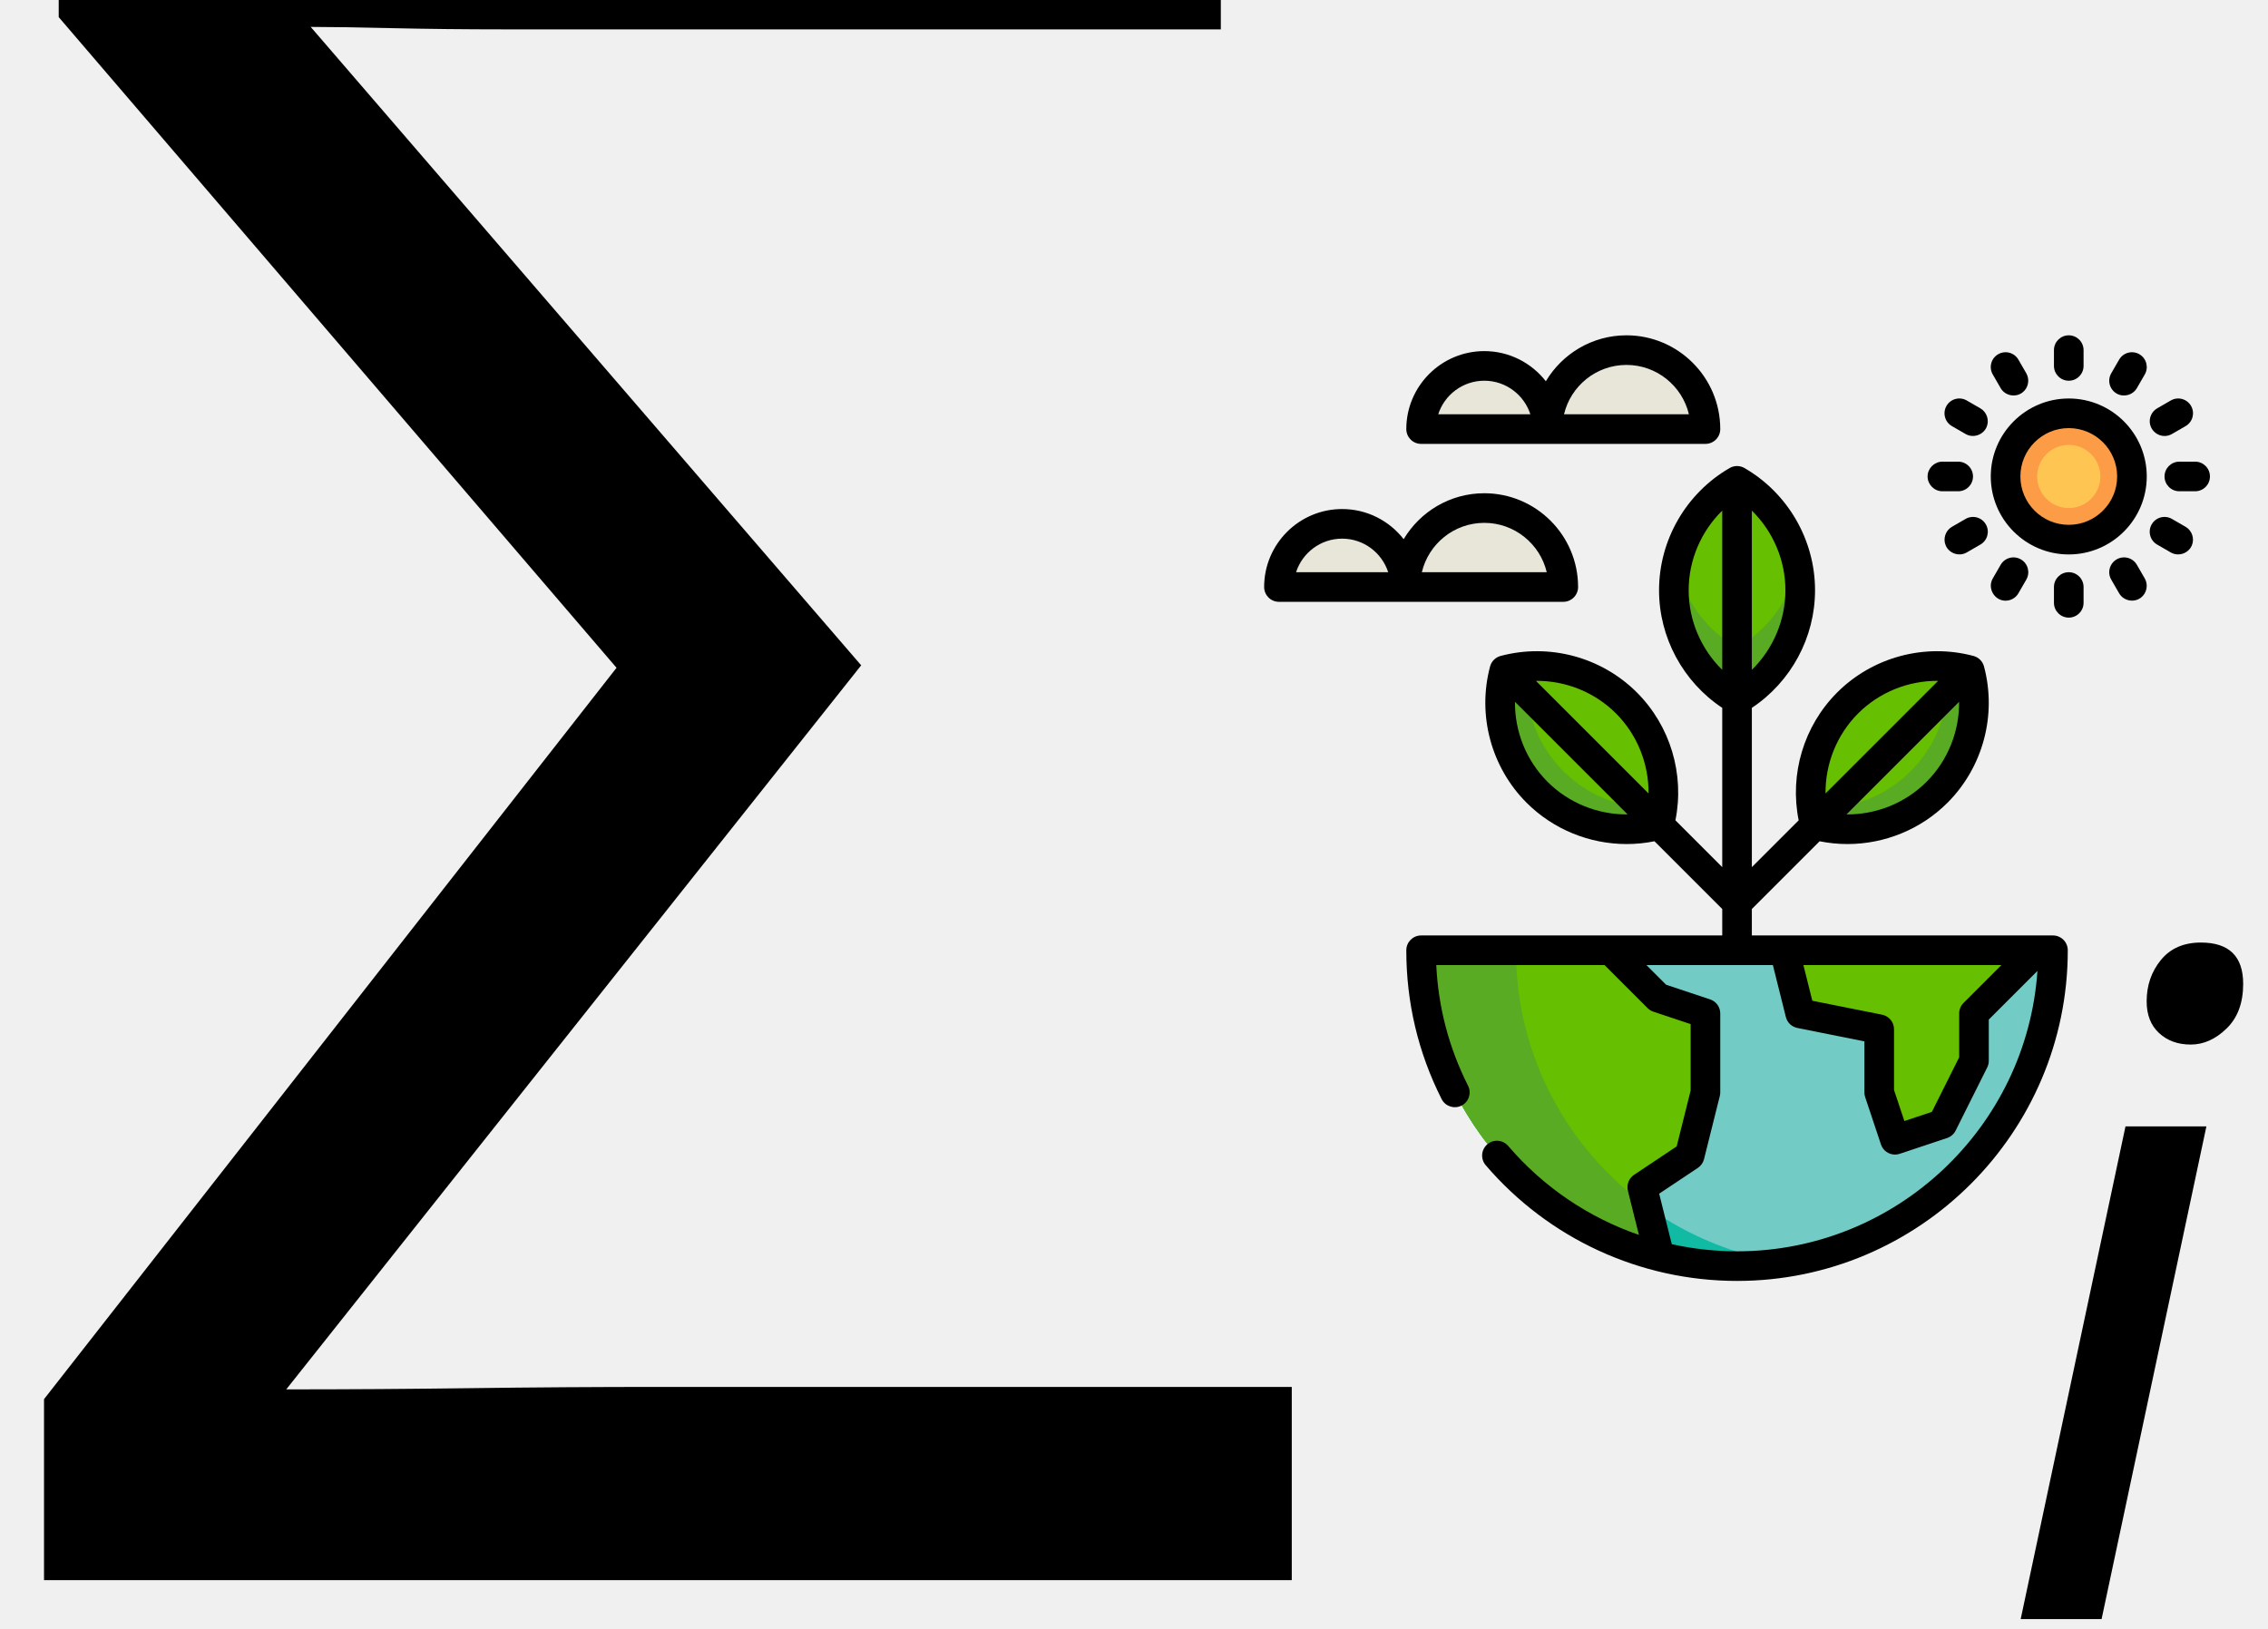
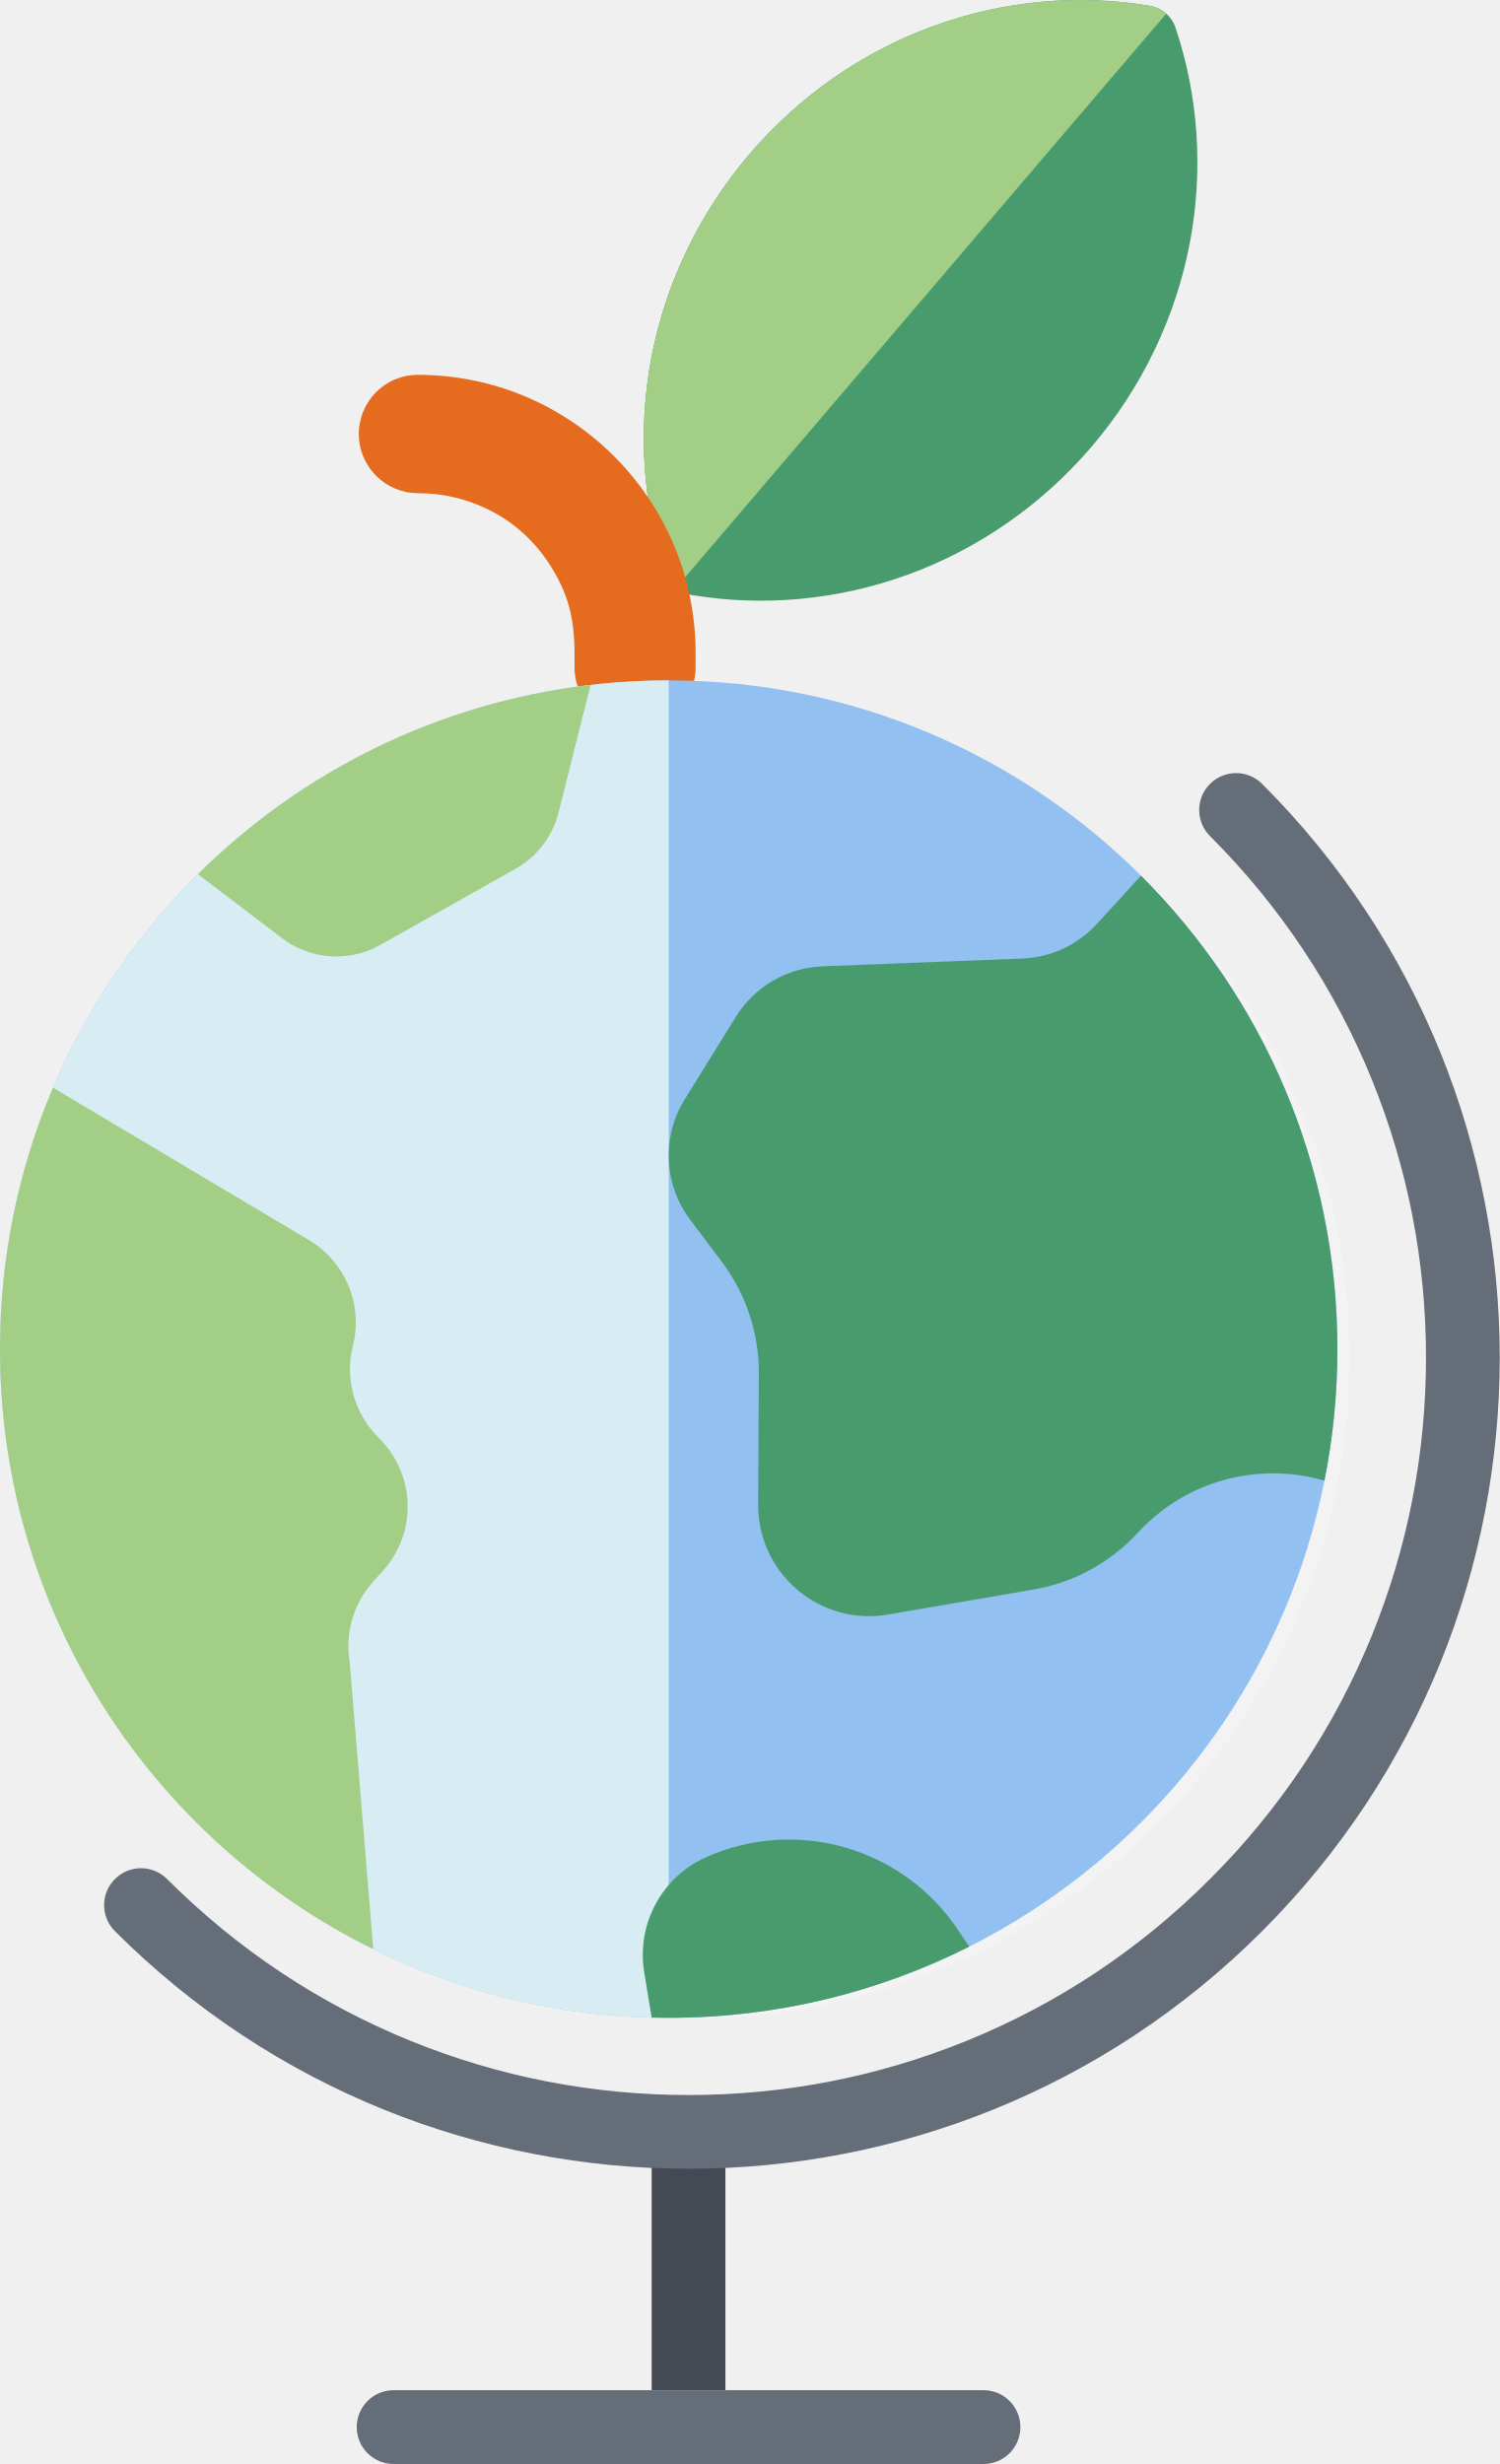
- <svg xmlns="http://www.w3.org/2000/svg" xmlns:xlink="http://www.w3.org/1999/xlink" version="1.1" id="Layer_1" x="0px" y="0px" viewBox="0 0 1227.752 881.609" xml:space="preserve" width="1227.752" height="881.609">
-   <defs id="defs105">
-     <linearGradient id="linearGradient1641">
-       <stop style="stop-color:#000000;stop-opacity:1;" offset="0" id="stop1637" />
-       <stop style="stop-color:#000000;stop-opacity:0;" offset="1" id="stop1639" />
-     </linearGradient>
-     <linearGradient xlink:href="#linearGradient1641" id="linearGradient1647" x1="84.977" y1="415.896" x2="418.472" y2="415.896" gradientUnits="userSpaceOnUse" />
-     <linearGradient xlink:href="#linearGradient1641" id="linearGradient1667" x1="8.017" y1="72.15" x2="238.898" y2="72.15" gradientUnits="userSpaceOnUse" />
+ <svg xmlns="http://www.w3.org/2000/svg" version="1.1" id="Layer_1" x="0px" y="0px" viewBox="0 0 434.436 713.72" xml:space="preserve" width="434.436" height="713.72">
+   <defs id="defs55">
+     <style id="style299">.cls-1,.cls-2,.cls-3{fill:none;}.cls-1{stroke:#5ac0e0;}.cls-1,.cls-2,.cls-3,.cls-6{stroke-linecap:round;stroke-linejoin:round;stroke-width:4px;}.cls-2{stroke:#76d1ff;}.cls-3,.cls-6{stroke:#000;}.cls-4,.cls-6{fill:#f4f4f4;}.cls-5{fill:#d6d6d6;}</style>
  </defs>
-   <path style="fill:#72ccc5;stroke:#000000;stroke-opacity:1;stroke-width:0;stroke-miterlimit:4;stroke-dasharray:none" d="m 940.324,685.536 c 94.454,0 171.023,-76.569 171.023,-171.023 H 769.301 c 0,94.454 76.569,171.023 171.023,171.023 z" id="path2" />
-   <path style="fill:#11bba3;stroke:#000000;stroke-opacity:1;stroke-width:0;stroke-miterlimit:4;stroke-dasharray:none" d="m 820.608,514.513 h -51.307 c 0,94.454 76.569,171.023 171.023,171.023 8.719,0 17.285,-0.657 25.653,-1.915 -82.283,-12.378 -145.369,-83.374 -145.369,-169.108 z" id="path4" />
-   <g id="g10" transform="translate(684.3238,181.553)" style="stroke:#000000;stroke-opacity:1;stroke-width:0;stroke-miterlimit:4;stroke-dasharray:none">
-     <polygon style="fill:#66bf00;stroke:#000000;stroke-opacity:1;stroke-width:0;stroke-miterlimit:4;stroke-dasharray:none" points="341.511,435.574 367.165,427.023 384.267,392.818 384.267,367.165 418.472,332.96 281.653,332.96 290.205,367.165 332.96,375.716 332.96,409.921 " id="polygon6" />
-     <path style="fill:#66bf00;stroke:#000000;stroke-opacity:1;stroke-width:0;stroke-miterlimit:4;stroke-dasharray:none" d="M 187.591,332.96 H 84.977 c 0,80.038 54.985,147.226 129.239,165.872 l -0.972,-3.4 -8.551,-34.205 25.653,-17.102 8.551,-34.205 v -42.756 l -25.653,-8.551 z" id="path8" />
+   <g id="g22" transform="translate(-34.79748,201.7269)">
+ </g>
+   <g id="g24" transform="translate(-34.79748,201.7269)">
+ </g>
+   <g id="g26" transform="translate(-34.79748,201.7269)">
+ </g>
+   <g id="g28" transform="translate(-34.79748,201.7269)">
+ </g>
+   <g id="g30" transform="translate(-34.79748,201.7269)">
+ </g>
+   <g id="g32" transform="translate(-34.79748,201.7269)">
+ </g>
+   <g id="g34" transform="translate(-34.79748,201.7269)">
+ </g>
+   <g id="g36" transform="translate(-34.79748,201.7269)">
+ </g>
+   <g id="g38" transform="translate(-34.79748,201.7269)">
+ </g>
+   <g id="g40" transform="translate(-34.79748,201.7269)">
+ </g>
+   <g id="g42" transform="translate(-34.79748,201.7269)">
+ </g>
+   <g id="g44" transform="translate(-34.79748,201.7269)">
+ </g>
+   <g id="g46" transform="translate(-34.79748,201.7269)">
+ </g>
+   <g id="g48" transform="translate(-34.79748,201.7269)">
+ </g>
+   <g id="g50" transform="translate(-34.79748,201.7269)">
+ </g>
+   <g id="g1722" transform="translate(-34.79748,201.7269)">
+     <rect x="223.567" y="411.396" style="fill:#434a54" width="21.359" height="79.22" id="rect2" />
+     <g id="g8">
+       <path style="fill:#656d78" d="m 400.41,25.336 c -4.172,-4.172 -10.938,-4.172 -15.109,0 -4.171,4.172 -4.172,10.938 0,15.109 v 0 0 c 20.406,20.398 36.188,44.171 46.938,70.655 10.375,25.593 15.641,52.64 15.641,80.397 0,27.757 -5.266,54.804 -15.641,80.397 -10.75,26.477 -26.531,50.258 -46.938,70.662 -20.39,20.391 -44.17,36.188 -70.653,46.922 -25.594,10.375 -52.641,15.641 -80.39,15.641 -27.765,0 -54.812,-5.266 -80.405,-15.641 -26.484,-10.734 -50.25,-26.531 -70.655,-46.922 v 0 0 c -4.172,-4.186 -10.938,-4.186 -15.109,0 -4.172,4.156 -4.172,10.938 0,15.094 45.89,45.891 106.029,68.828 166.169,68.828 60.125,0 120.264,-22.938 166.153,-68.828 91.764,-91.763 91.764,-240.542 -10e-4,-332.314 z" id="path4" />
+       <path style="fill:#656d78" d="M 319.71,490.617 H 148.806 c -5.891,0 -10.672,4.781 -10.672,10.688 0,5.907 4.781,10.688 10.672,10.688 H 319.71 c 5.89,0 10.671,-4.781 10.671,-10.688 0,-5.907 -4.781,-10.688 -10.671,-10.688 z" id="path6" />
+     </g>
+     <g style="opacity:0.2" id="g20">
+       <path style="fill:#ffffff" d="m 234.257,0 c -3.594,0 -7.141,0.102 -10.688,0.297 100.795,5.547 180.825,89.022 180.825,191.2 0,102.186 -80.029,185.653 -180.825,191.2 3.547,0.203 7.094,0.297 10.688,0.297 105.764,0 191.497,-85.732 191.497,-191.497 C 425.754,85.734 340.021,0 234.257,0 Z" id="path18" />
+     </g>
+     <g id="g137" transform="matrix(1.141579,0,0,1.141579,-63.73906,-201.7276)">
+       <path style="fill:#489b6d" d="m 388.208,61.76 c 3.508,-18.362 2.261,-37.291 -3.606,-54.741 -0.977,-2.907 -3.478,-5.042 -6.502,-5.551 -18.155,-3.056 -37.045,-1.319 -54.63,5.027 -18.091,6.528 -34.342,17.813 -46.994,32.635 -12.653,14.822 -21.249,32.641 -24.858,51.533 -3.508,18.362 -2.261,37.291 3.605,54.741 0.489,1.454 1.358,2.714 2.483,3.676 1.125,0.96 2.507,1.622 4.019,1.876 18.155,3.056 37.045,1.319 54.63,-5.026 18.091,-6.528 34.342,-17.813 46.994,-32.635 12.654,-14.824 21.249,-32.643 24.859,-51.535 z" id="path57" />
+       <path style="fill:#a2ce86" d="m 378.1,1.468 c -18.155,-3.056 -37.045,-1.319 -54.63,5.027 -18.091,6.528 -34.342,17.813 -46.994,32.635 -12.653,14.822 -21.249,32.641 -24.858,51.533 -3.508,18.362 -2.261,37.291 3.605,54.741 0.489,1.454 1.358,2.714 2.483,3.676 0.047,0.04 0.096,0.075 0.142,0.114 L 382.254,3.467 C 381.104,2.441 379.675,1.733 378.1,1.468 Z" id="path59" />
+       <path style="fill:#e56c1e" d="m 192.338,95.112 c -8.291,0 -14.974,6.722 -14.974,15.013 0,8.291 6.74,15.013 15.032,15.013 6.494,0 12.64,1.543 18.086,4.268 8.644,4.325 15.119,11.643 18.886,20.594 2.031,4.825 2.734,10.122 2.734,15.677 v 3.703 c 0,8.291 7.071,15.013 15.362,15.013 8.291,0 15.362,-6.722 15.362,-15.013 v -3.703 c 10e-4,-38.91 -31.579,-70.565 -70.488,-70.565 z" id="path61" />
+       <circle style="fill:#91c0f1" cx="256.001" cy="342.313" r="169.677" id="circle63" />
+       <path style="fill:#d7edf3" d="M 256,512 C 162.288,512 86.319,436.031 86.319,342.319 86.319,248.607 162.287,172.638 256,172.638 Z" id="path65" />
+       <path style="fill:#a2ce86" d="m 180.988,401.343 2.494,-2.761 c 8.512,-9.42 8.349,-23.802 -0.376,-33.026 l -1.333,-1.41 c -5.715,-6.044 -7.947,-14.587 -5.917,-22.653 2.662,-10.577 -2.043,-21.634 -11.509,-27.052 L 99.771,275.994 c -8.661,20.375 -13.455,42.789 -13.455,66.322 0,66.797 38.603,124.569 94.711,152.25 l -5.971,-72.811 c -1.255,-7.351 0.93,-14.875 5.932,-20.412 z" id="path67" />
+       <g id="g73">
+         <path style="fill:#489b6d" d="m 375.844,222.2 -11.212,12.252 c -4.881,5.333 -11.691,8.492 -18.915,8.772 l -50.707,1.967 c -8.989,0.349 -17.216,5.141 -21.953,12.786 l -12.997,20.974 c -5.877,9.484 -5.331,21.601 1.373,30.518 l 8.073,10.735 c 6.128,8.149 9.416,18.081 9.364,28.277 l -0.172,33.277 c -0.091,17.526 15.675,30.88 32.948,27.908 l 36.965,-6.361 c 10.159,-1.748 19.453,-6.812 26.43,-14.401 v 0 c 12.413,-13.5 30.904,-17.988 47.354,-13.221 2.152,-10.79 3.289,-21.946 3.289,-33.369 -0.003,-46.921 -19.054,-89.397 -49.84,-120.114 z" id="path69" />
+         <path style="fill:#489b6d" d="m 265.569,471.196 v 0 c -11.295,5.008 -17.784,17.012 -15.785,29.205 l 1.892,11.543 c 1.437,0.036 2.879,0.055 4.325,0.055 27.428,0 53.33,-6.516 76.259,-18.072 l -2.89,-4.306 c -13.975,-20.815 -40.882,-28.587 -63.801,-18.425 z" id="path71" />
+       </g>
+       <path style="fill:#a2ce86" d="M 182.751,239.791 217.17,220.42 c 5.413,-3.046 9.337,-8.183 10.852,-14.206 l 8.158,-32.419 c -38.676,4.501 -73.382,21.997 -99.632,48.021 l 21.393,16.267 c 7.19,5.465 16.94,6.137 24.81,1.708 z" id="path75" />
+       <g id="g77">
+ </g>
+       <g id="g79">
+ </g>
+       <g id="g81">
+ </g>
+       <g id="g83">
+ </g>
+       <g id="g85">
+ </g>
+       <g id="g87">
+ </g>
+       <g id="g89">
+ </g>
+       <g id="g91">
+ </g>
+       <g id="g93">
+ </g>
+       <g id="g95">
+ </g>
+       <g id="g97">
+ </g>
+       <g id="g99">
+ </g>
+       <g id="g101">
+ </g>
+       <g id="g103">
+ </g>
+       <g id="g105">
+ </g>
+     </g>
  </g>
-   <path style="fill:#58ab23;stroke:#000000;stroke-opacity:1;stroke-width:0;stroke-miterlimit:4;stroke-dasharray:none" d="m 891.637,653.261 c -43.023,-31.061 -71.029,-81.63 -71.029,-138.748 h -51.307 c 0,80.038 54.985,147.226 129.239,165.872 l -0.972,-3.4 z" id="path12" />
-   <path style="fill:#66bf00;stroke:#000000;stroke-opacity:1;stroke-width:0;stroke-miterlimit:4;stroke-dasharray:none" d="m 940.324,260.351 c -20.442,11.829 -34.205,33.918 -34.205,59.235 0,25.317 13.763,47.404 34.205,59.235 20.442,-11.829 34.205,-33.918 34.205,-59.235 0,-25.318 -13.763,-47.406 -34.205,-59.235 z" id="path14" />
-   <path style="fill:#58ab23;stroke:#000000;stroke-opacity:1;stroke-width:0;stroke-miterlimit:4;stroke-dasharray:none" d="m 940.324,350.794 c -16.564,-9.586 -28.739,-25.907 -32.764,-45.222 -0.943,4.522 -1.441,9.21 -1.441,14.012 0,25.317 13.763,47.404 34.205,59.235 20.442,-11.829 34.205,-33.918 34.205,-59.235 0,-4.804 -0.498,-9.49 -1.441,-14.012 -4.025,19.316 -16.2,35.637 -32.764,45.222 z" id="path16" />
-   <path style="fill:#66bf00;stroke:#000000;stroke-opacity:1;stroke-width:0;stroke-miterlimit:4;stroke-dasharray:none" d="m 1066.27,362.914 c -22.82,-6.089 -48.17,-0.203 -66.072,17.699 -17.902,17.902 -23.788,43.252 -17.699,66.072 22.82,6.09 48.17,0.203 66.072,-17.699 17.902,-17.902 23.788,-43.253 17.699,-66.072 z" id="path18" />
-   <path style="fill:#58ab23;stroke:#000000;stroke-opacity:1;stroke-width:0;stroke-miterlimit:4;stroke-dasharray:none" d="m 1066.27,362.914 c -4.07,-1.086 -8.223,-1.784 -12.398,-2.108 2.473,20.176 -4.014,41.239 -19.501,56.726 -14.708,14.708 -34.444,21.299 -53.673,19.807 0.386,3.145 0.981,6.268 1.802,9.345 22.82,6.089 48.17,0.203 66.072,-17.699 17.901,-17.901 23.787,-43.252 17.698,-66.071 z" id="path20" />
-   <path style="fill:#66bf00;stroke:#000000;stroke-opacity:1;stroke-width:0;stroke-miterlimit:4;stroke-dasharray:none" d="m 814.378,362.914 c 22.819,-6.089 48.17,-0.203 66.072,17.699 17.902,17.902 23.788,43.252 17.699,66.072 -22.82,6.09 -48.17,0.203 -66.072,-17.699 -17.902,-17.902 -23.788,-43.253 -17.699,-66.072 z" id="path22" />
-   <path style="fill:#58ab23;stroke:#000000;stroke-opacity:1;stroke-width:0;stroke-miterlimit:4;stroke-dasharray:none" d="m 846.277,417.533 c -15.488,-15.488 -21.974,-36.551 -19.501,-56.726 -4.175,0.324 -8.328,1.022 -12.398,2.108 -6.089,22.82 -0.203,48.17 17.699,66.072 17.902,17.902 43.252,23.788 66.072,17.699 0.821,-3.077 1.417,-6.201 1.802,-9.345 -19.23,1.49 -38.966,-5.1 -53.674,-19.808 z" id="path24" />
-   <circle style="fill:#fc9c47;stroke:#000000;stroke-opacity:1;stroke-width:0;stroke-miterlimit:4;stroke-dasharray:none" cx="1119.898" cy="257.979" r="34.205" id="circle26" />
-   <circle style="fill:#ffc552;stroke:#000000;stroke-opacity:1;stroke-width:0;stroke-miterlimit:4;stroke-dasharray:none" cx="1119.898" cy="257.979" r="17.102" id="circle28" />
-   <g id="g38" transform="translate(684.3238,181.553)" style="stroke:#000000;stroke-opacity:1;stroke-width:0;stroke-miterlimit:4;stroke-dasharray:none">
-     <path style="fill:#e8e6d9;stroke:#000000;stroke-opacity:1;stroke-width:0;stroke-miterlimit:4;stroke-dasharray:none" d="m 196.142,8.017 c 23.613,0 42.756,19.143 42.756,42.756 H 153.387 C 153.386,27.16 172.529,8.017 196.142,8.017 Z" id="path30" />
-     <path style="fill:#e8e6d9;stroke:#000000;stroke-opacity:1;stroke-width:0;stroke-miterlimit:4;stroke-dasharray:none" d="m 119.182,16.568 c 18.891,0 34.205,15.314 34.205,34.205 h -68.41 c 0,-18.891 15.314,-34.205 34.205,-34.205 z" id="path32" />
-     <path style="fill:#e8e6d9;stroke:#000000;stroke-opacity:1;stroke-width:0;stroke-miterlimit:4;stroke-dasharray:none" d="m 119.182,93.528 c 23.613,0 42.756,19.143 42.756,42.756 H 76.426 c 0,-23.613 19.143,-42.756 42.756,-42.756 z" id="path34" />
-     <path style="fill:#e8e6d9;stroke:#000000;stroke-opacity:1;stroke-width:0;stroke-miterlimit:4;stroke-dasharray:none" d="m 42.221,102.079 c 18.891,0 34.205,15.314 34.205,34.205 H 8.017 c 0,-18.891 15.314,-34.205 34.204,-34.205 z" id="path36" />
-   </g>
-   <path d="M 1111.347,506.497 H 948.341 v -14.317 l 36.681,-36.681 c 5,1.008 10.047,1.506 15.068,1.506 20.046,0 39.671,-7.872 54.149,-22.351 19.218,-19.219 26.796,-47.499 19.776,-73.807 -0.74,-2.773 -2.906,-4.939 -5.679,-5.679 -26.308,-7.02 -54.588,0.558 -73.807,19.776 -18.105,18.105 -25.874,44.253 -20.844,69.217 l -25.343,25.346 v -86.238 c 21.208,-14.095 34.205,-38.078 34.205,-63.683 0,-27.179 -14.64,-52.535 -38.205,-66.173 -2.484,-1.438 -5.546,-1.438 -8.032,0 -23.566,13.637 -38.205,38.993 -38.205,66.172 0,25.604 12.997,49.587 34.205,63.683 v 86.238 l -25.345,-25.345 c 5.029,-24.964 -2.74,-51.112 -20.844,-69.217 -19.219,-19.218 -47.498,-26.796 -73.807,-19.776 -2.773,0.74 -4.939,2.906 -5.679,5.679 -7.019,26.307 0.558,54.588 19.776,73.807 14.479,14.479 34.101,22.351 54.149,22.351 5.021,0 10.068,-0.498 15.068,-1.506 l 36.682,36.681 v 14.317 h -163.009 c -4.427,0 -8.017,3.589 -8.017,8.017 0,28.339 6.43,55.447 19.113,80.572 1.996,3.953 6.817,5.54 10.769,3.544 3.953,-1.995 5.54,-6.816 3.544,-10.769 -10.34,-20.484 -16.114,-42.428 -17.203,-65.331 h 91.087 l 23.305,23.305 c 0.88,0.88 1.953,1.543 3.134,1.937 l 20.171,6.724 v 35.991 l -7.56,30.241 -23.074,15.382 c -2.819,1.879 -4.153,5.327 -3.331,8.614 l 5.975,23.903 c -27.143,-9.352 -51.641,-25.815 -70.774,-48.164 -2.879,-3.364 -7.941,-3.756 -11.304,-0.877 -3.363,2.88 -3.756,7.94 -0.876,11.304 34.095,39.823 83.687,62.663 136.064,62.663 98.723,0 179.04,-80.317 179.04,-179.04 0,-4.427 -3.59,-8.016 -8.017,-8.016 z m -68.444,-83.18 c -11.571,11.571 -27.306,17.786 -43.339,17.641 l 60.978,-60.978 c 0.145,16.034 -6.07,31.767 -17.639,43.337 z m -37.037,-37.036 c 11.571,-11.571 27.305,-17.787 43.339,-17.641 l -60.979,60.979 c -0.144,-16.034 6.071,-31.767 17.64,-43.338 z m -39.354,-66.696 c 0,16.364 -6.731,31.883 -18.171,43.118 v -86.237 c 11.44,11.237 18.171,26.756 18.171,43.119 z m -52.376,0 c 0,-16.363 6.731,-31.882 18.171,-43.118 v 86.236 c -11.44,-11.235 -18.171,-26.755 -18.171,-43.118 z m -39.354,66.696 c 11.571,11.571 17.784,27.304 17.64,43.338 l -60.978,-60.978 c 16.033,-0.143 31.767,6.071 43.338,17.64 z m -37.036,37.036 c -11.571,-11.571 -17.784,-27.304 -17.64,-43.338 l 60.978,60.978 c -16.034,0.145 -31.768,-6.069 -43.338,-17.64 z m 181.111,126.091 -37.781,-7.556 -4.83,-19.322 h 107.197 l -20.52,20.52 c -1.504,1.503 -2.348,3.542 -2.348,5.668 v 23.76 l -14.771,29.542 -14.898,4.966 -5.604,-16.814 v -32.904 c -10e-4,-3.82 -2.698,-7.11 -6.445,-7.86 z m -78.533,128.112 c -11.997,0 -23.833,-1.319 -35.326,-3.867 l -6.833,-27.336 20.952,-13.968 c 1.66,-1.106 2.848,-2.791 3.331,-4.726 l 8.551,-34.205 c 0.159,-0.636 0.239,-1.289 0.239,-1.944 v -42.756 c 0,-3.45 -2.208,-6.514 -5.481,-7.605 l -23.858,-7.953 -10.631,-10.63 h 68.45 l 7.033,28.132 c 0.751,3.006 3.167,5.309 6.205,5.917 l 36.311,7.261 v 27.633 c 0,0.862 0.139,1.718 0.412,2.535 l 8.551,25.653 c 1.12,3.36 4.248,5.484 7.604,5.483 0.84,0 1.695,-0.134 2.536,-0.414 l 25.653,-8.551 c 2.017,-0.672 3.684,-2.119 4.635,-4.02 l 17.102,-34.205 c 0.557,-1.114 0.847,-2.34 0.847,-3.585 v -22.333 l 26.334,-26.334 c -5.77,84.684 -76.497,151.818 -162.617,151.818 z" id="path40" style="stroke:#000000;stroke-opacity:1;stroke-width:0;stroke-miterlimit:4;stroke-dasharray:none" />
-   <path d="m 1119.898,215.758 c -23.281,0 -42.221,18.941 -42.221,42.221 0,23.28 18.941,42.221 42.221,42.221 23.28,0 42.221,-18.941 42.221,-42.221 0,-23.28 -18.94,-42.221 -42.221,-42.221 z m 0,68.409 c -14.44,0 -26.188,-11.748 -26.188,-26.188 0,-14.44 11.748,-26.188 26.188,-26.188 14.44,0 26.188,11.748 26.188,26.188 0,14.44 -11.748,26.188 -26.188,26.188 z" id="path42" style="stroke:#000000;stroke-opacity:1;stroke-width:0;stroke-miterlimit:4;stroke-dasharray:none" />
-   <path d="m 1119.898,206.138 c 4.427,0 8.017,-3.589 8.017,-8.017 v -8.551 c 0,-4.427 -3.589,-8.017 -8.017,-8.017 -4.427,0 -8.017,3.589 -8.017,8.017 v 8.551 c 0,4.427 3.59,8.017 8.017,8.017 z" id="path44" style="stroke:#000000;stroke-opacity:1;stroke-width:0;stroke-miterlimit:4;stroke-dasharray:none" />
-   <path d="m 1145.819,213.083 c 3.787,2.187 8.768,0.847 10.951,-2.934 l 4.276,-7.405 c 2.214,-3.834 0.9,-8.737 -2.934,-10.951 -3.834,-2.215 -8.737,-0.9 -10.951,2.934 l -4.276,7.405 c -2.214,3.835 -0.9,8.738 2.934,10.951 z" id="path46" style="stroke:#000000;stroke-opacity:1;stroke-width:0;stroke-miterlimit:4;stroke-dasharray:none" />
-   <path d="m 1171.744,236.068 c 1.36,0 2.739,-0.346 4.001,-1.075 l 7.405,-4.276 c 3.834,-2.214 5.148,-7.117 2.934,-10.951 -2.214,-3.834 -7.117,-5.148 -10.951,-2.934 l -7.405,4.276 c -2.982,1.722 -4.557,5.27 -3.829,8.636 0.791,3.648 4.112,6.324 7.845,6.324 z" id="path48" style="stroke:#000000;stroke-opacity:1;stroke-width:0;stroke-miterlimit:4;stroke-dasharray:none" />
-   <path d="m 1188.307,249.962 h -8.551 c -4.427,0 -8.017,3.589 -8.017,8.017 0,4.428 3.589,8.017 8.017,8.017 h 8.551 c 4.427,0 8.017,-3.589 8.017,-8.017 0,-4.428 -3.589,-8.017 -8.017,-8.017 z" id="path50" style="stroke:#000000;stroke-opacity:1;stroke-width:0;stroke-miterlimit:4;stroke-dasharray:none" />
-   <path d="m 1183.151,285.241 -7.405,-4.276 c -3.834,-2.215 -8.737,-0.9 -10.951,2.934 -2.214,3.834 -0.9,8.737 2.934,10.951 l 7.405,4.276 c 4.09,2.362 9.464,0.581 11.355,-3.733 1.618,-3.691 0.15,-8.139 -3.338,-10.152 z" id="path52" style="stroke:#000000;stroke-opacity:1;stroke-width:0;stroke-miterlimit:4;stroke-dasharray:none" />
-   <path d="m 1156.77,305.81 c -2.214,-3.835 -7.118,-5.149 -10.951,-2.934 -3.834,2.214 -5.148,7.117 -2.934,10.951 l 4.276,7.405 c 2.356,4.081 7.897,5.242 11.7,2.446 3.247,-2.388 4.199,-6.975 2.186,-10.462 z" id="path54" style="stroke:#000000;stroke-opacity:1;stroke-width:0;stroke-miterlimit:4;stroke-dasharray:none" />
-   <path d="m 1085.686,325.241 c 2.771,0 5.465,-1.439 6.95,-4.009 l 4.276,-7.405 c 2.214,-3.834 0.9,-8.737 -2.934,-10.951 -3.834,-2.215 -8.737,-0.9 -10.951,2.934 l -4.276,7.405 c -3.022,5.233 0.855,12.026 6.935,12.026 z" id="path56" style="stroke:#000000;stroke-opacity:1;stroke-width:0;stroke-miterlimit:4;stroke-dasharray:none" />
-   <path d="m 1064.051,280.965 -7.405,4.276 c -3.488,2.013 -4.956,6.461 -3.338,10.153 1.891,4.314 7.265,6.095 11.355,3.733 l 7.405,-4.276 c 3.834,-2.214 5.148,-7.117 2.934,-10.951 -2.214,-3.836 -7.116,-5.148 -10.951,-2.935 z" id="path58" style="stroke:#000000;stroke-opacity:1;stroke-width:0;stroke-miterlimit:4;stroke-dasharray:none" />
-   <path d="m 1051.489,265.996 h 8.551 c 4.427,0 8.017,-3.589 8.017,-8.017 0,-4.428 -3.589,-8.017 -8.017,-8.017 h -8.551 c -4.369,0 -8.017,3.648 -8.017,8.017 0,4.369 3.648,8.017 8.017,8.017 z" id="path60" style="stroke:#000000;stroke-opacity:1;stroke-width:0;stroke-miterlimit:4;stroke-dasharray:none" />
-   <path d="m 1056.645,230.717 7.405,4.276 c 4.09,2.362 9.464,0.581 11.355,-3.733 1.618,-3.691 0.15,-8.14 -3.338,-10.153 l -7.405,-4.276 c -3.835,-2.215 -8.737,-0.9 -10.951,2.934 -2.214,3.834 -0.9,8.738 2.934,10.952 z" id="path62" style="stroke:#000000;stroke-opacity:1;stroke-width:0;stroke-miterlimit:4;stroke-dasharray:none" />
-   <path d="m 1083.027,210.148 c 2.356,4.081 7.897,5.242 11.7,2.446 3.247,-2.388 4.199,-6.975 2.186,-10.462 l -4.276,-7.405 c -2.214,-3.834 -7.118,-5.148 -10.951,-2.934 -3.834,2.214 -5.148,7.117 -2.934,10.951 z" id="path64" style="stroke:#000000;stroke-opacity:1;stroke-width:0;stroke-miterlimit:4;stroke-dasharray:none" />
-   <path d="m 1119.898,309.82 c -4.427,0 -8.017,3.589 -8.017,8.017 v 8.551 c 0,4.427 3.589,8.017 8.017,8.017 4.427,0 8.017,-3.589 8.017,-8.017 v -8.551 c 0,-4.427 -3.59,-8.017 -8.017,-8.017 z" id="path66" style="stroke:#000000;stroke-opacity:1;stroke-width:0;stroke-miterlimit:4;stroke-dasharray:none" />
-   <path d="m 769.301,240.342 h 153.921 c 4.427,0 8.017,-3.589 8.017,-8.017 -0.001,-27.995 -22.778,-50.772 -50.773,-50.772 -18.542,0 -34.786,9.996 -43.648,24.877 -7.732,-9.925 -19.785,-16.326 -33.312,-16.326 -23.281,0 -42.221,18.941 -42.221,42.221 -10e-4,4.428 3.589,8.017 8.016,8.017 z m 111.165,-42.756 c 16.397,0 30.177,11.419 33.805,26.722 h -67.611 c 3.629,-15.303 17.409,-26.722 33.806,-26.722 z m -76.96,8.552 c 11.646,0 21.539,7.639 24.933,18.171 h -49.866 c 3.393,-10.532 13.287,-18.171 24.933,-18.171 z" id="path68" style="stroke:#000000;stroke-opacity:1;stroke-width:0;stroke-miterlimit:4;stroke-dasharray:none" />
-   <path d="m 854.278,317.837 c 0,-27.995 -22.777,-50.772 -50.772,-50.772 -18.542,0 -34.786,9.996 -43.648,24.877 -7.732,-9.925 -19.785,-16.326 -33.312,-16.326 -23.281,0 -42.222,18.94 -42.222,42.221 0,4.427 3.589,8.017 8.017,8.017 h 153.921 c 4.427,0 8.016,-3.59 8.016,-8.017 z m -152.666,-8.017 c 3.394,-10.532 13.288,-18.171 24.933,-18.171 11.645,0 21.539,7.639 24.933,18.171 z m 68.089,0 c 3.628,-15.303 17.408,-26.722 33.805,-26.722 16.397,0 30.177,11.419 33.805,26.722 z" id="path70" style="stroke:#000000;stroke-opacity:1;stroke-width:0;stroke-miterlimit:4;stroke-dasharray:none" />
-   <g id="g72" transform="translate(684.3238,181.553)">
- </g>
-   <g id="g74" transform="translate(684.3238,181.553)">
- </g>
-   <g id="g76" transform="translate(684.3238,181.553)">
- </g>
-   <g id="g78" transform="translate(684.3238,181.553)">
- </g>
-   <g id="g80" transform="translate(684.3238,181.553)">
- </g>
-   <g id="g82" transform="translate(684.3238,181.553)">
- </g>
-   <g id="g84" transform="translate(684.3238,181.553)">
- </g>
-   <g id="g86" transform="translate(684.3238,181.553)">
- </g>
-   <g id="g88" transform="translate(684.3238,181.553)">
- </g>
-   <g id="g90" transform="translate(684.3238,181.553)">
- </g>
-   <g id="g92" transform="translate(684.3238,181.553)">
- </g>
-   <g id="g94" transform="translate(684.3238,181.553)">
- </g>
-   <g id="g96" transform="translate(684.3238,181.553)">
- </g>
-   <g id="g98" transform="translate(684.3238,181.553)">
- </g>
-   <g id="g100" transform="translate(684.3238,181.553)">
- </g>
-   <text xml:space="preserve" style="font-style:normal;font-variant:normal;font-weight:normal;font-stretch:normal;font-size:91.973px;line-height:1.25;font-family:'Linux Biolinum O';-inkscape-font-specification:'Linux Biolinum O';letter-spacing:0px;word-spacing:0px;fill:#000000;fill-opacity:1;stroke:none;stroke-width:6.898" x="-23.839" y="855.569" id="text934">
-     <tspan id="tspan932" x="-23.839" y="855.569" style="font-style:normal;font-variant:normal;font-weight:normal;font-stretch:normal;font-size:1324.41px;font-family:'Linux Libertine O';-inkscape-font-specification:'Linux Libertine O';stroke-width:6.898">Σ</tspan>
-   </text>
-   <text xml:space="preserve" style="font-style:normal;font-variant:normal;font-weight:normal;font-stretch:normal;font-size:40.486px;line-height:1.25;font-family:'Linux Biolinum O';-inkscape-font-specification:'Linux Biolinum O';letter-spacing:0px;word-spacing:0px;fill:#000000;fill-opacity:1;stroke:none;stroke-width:3.036" x="1079.939" y="876.633" id="text934-3">
-     <tspan id="tspan932-6" x="1079.939" y="876.633" style="font-style:italic;font-variant:normal;font-weight:normal;font-stretch:normal;font-size:497.689px;font-family:'Linux Libertine O';-inkscape-font-specification:'Linux Libertine O';stroke-width:3.036">i</tspan>
-   </text>
</svg>
